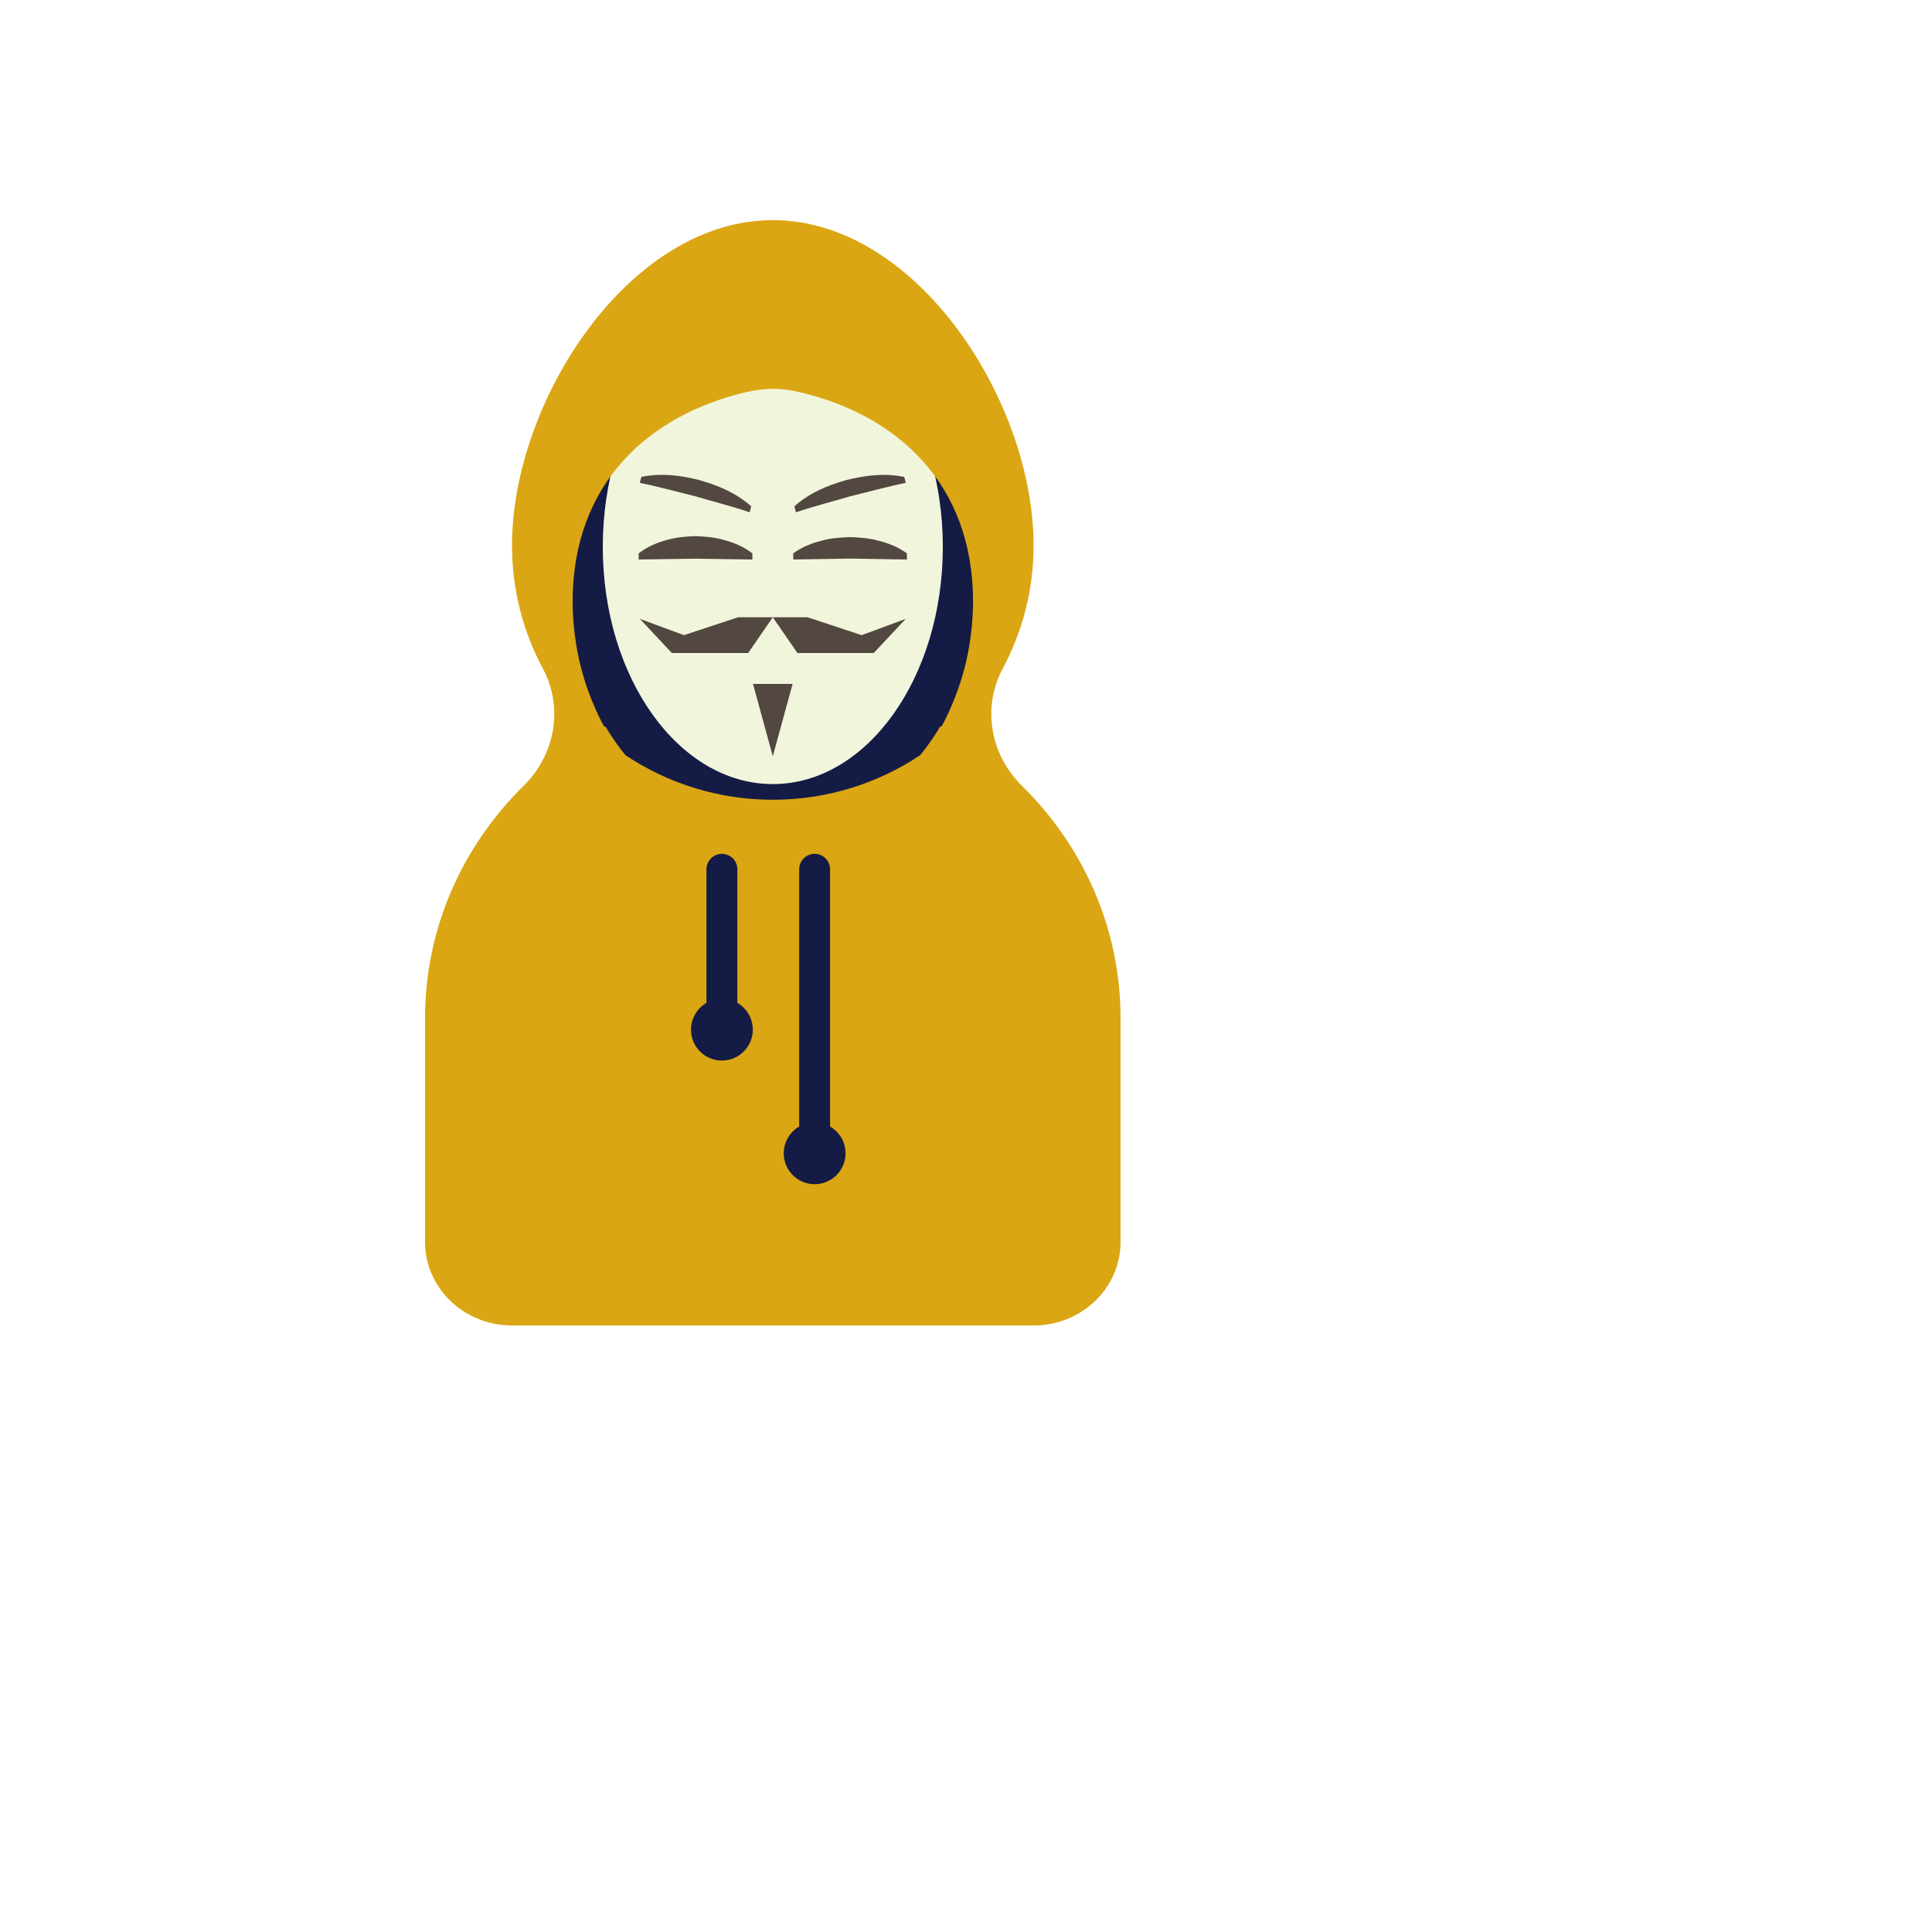
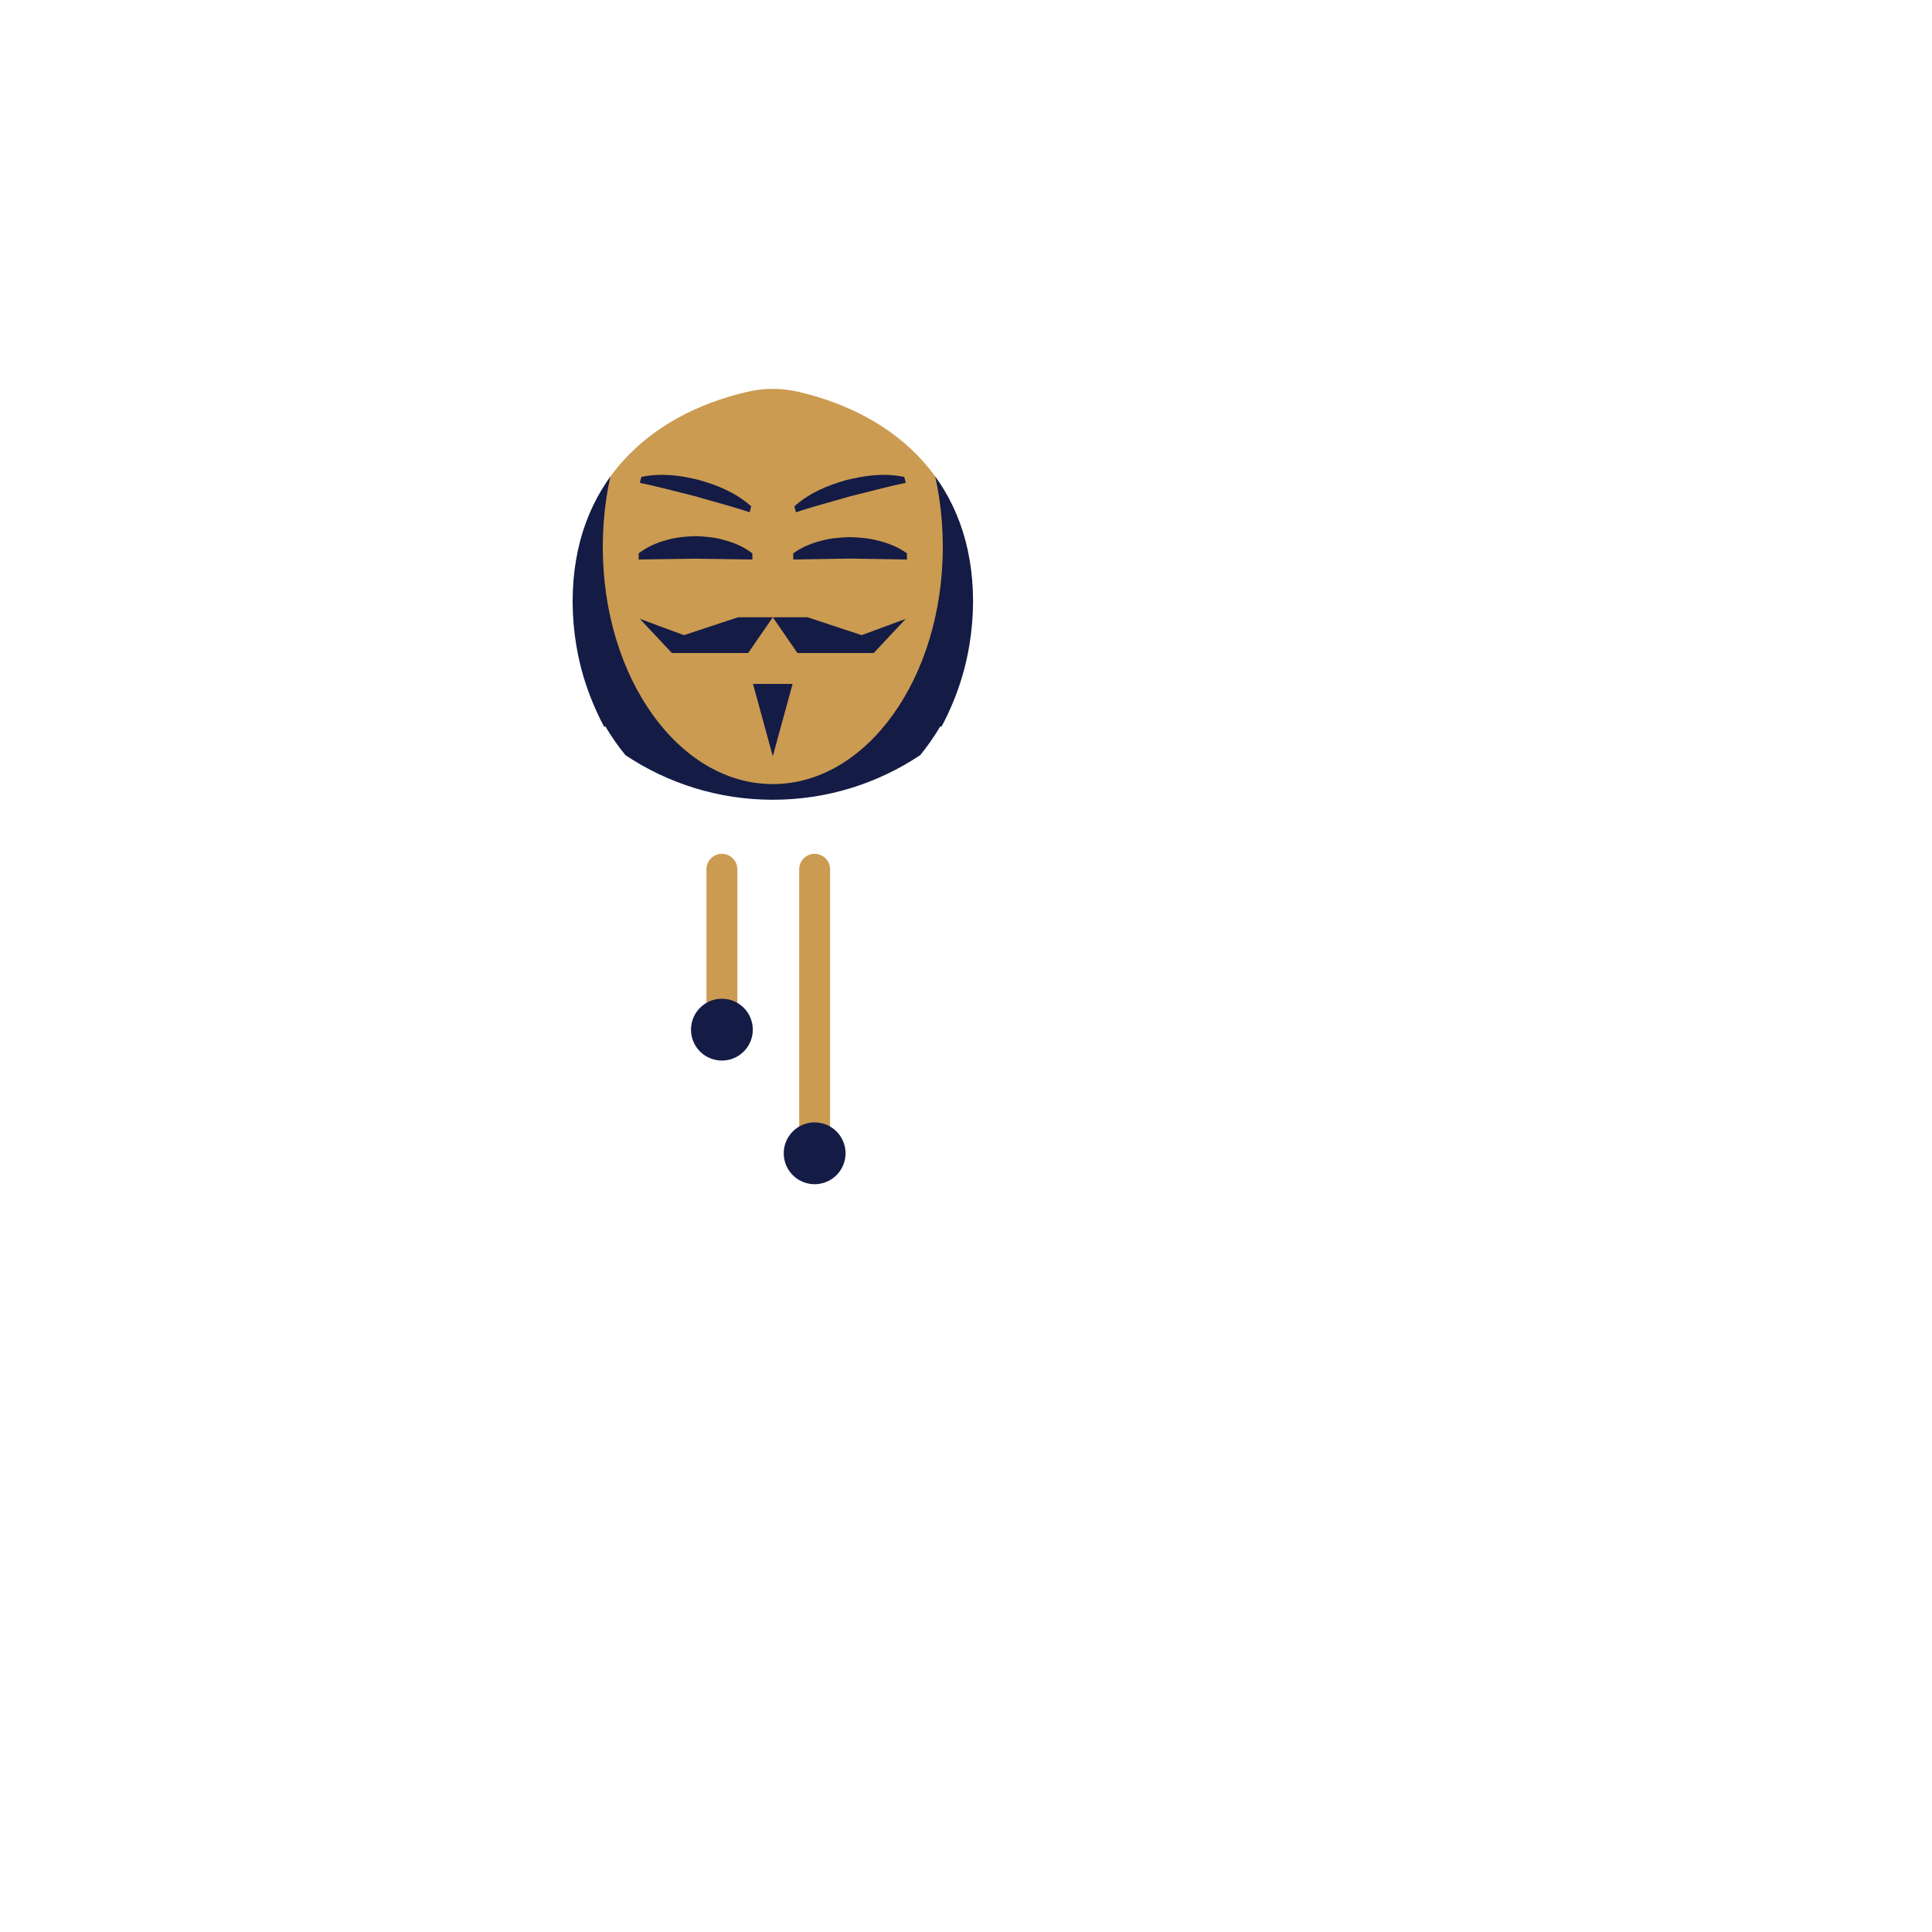
<svg xmlns="http://www.w3.org/2000/svg" xml:space="preserve" viewBox="0 0 100 100" y="0" x="0" id="圖層_1" version="1.1" width="267px" height="267px" style="width:100%;height:100%;background-size:initial;background-repeat-y:initial;background-repeat-x:initial;background-position-y:initial;background-position-x:initial;background-origin:initial;background-color:initial;background-clip:initial;background-attachment:initial;animation-play-state:paused">
  <g class="ldl-scale" style="transform-origin:50% 50%;transform:rotate(0deg) scale(0.8, 0.8);animation-play-state:paused">
    <path fill="#c5c2ba" d="M50 19.074c-7.42 0-13.435 10.851-13.435 19.472 0 4.191 1.43 7.988 3.744 10.792 2.775 1.85 6.106 2.932 9.691 2.932s6.916-1.082 9.691-2.932c2.314-2.804 3.744-6.601 3.744-10.792 0-8.62-6.015-19.472-13.435-19.472z" style="fill:rgb(20, 27, 69);animation-play-state:paused" />
    <path fill="#96ab5f" d="M59.035 46.117c-2.48 1.978-5.617 3.167-9.035 3.167s-6.555-1.189-9.035-3.167c-.418.177-.831.364-1.235.564-.194.096-.382.203-.572.306.396.66.826 1.291 1.304 1.871 2.731 1.821 6.009 2.886 9.537 2.886s6.806-1.065 9.537-2.886c.478-.579.908-1.211 1.304-1.871-.19-.103-.377-.21-.572-.306a22.23 22.23 0 0 0-1.233-.564z" style="fill:rgb(20, 27, 69);animation-play-state:paused" />
    <path fill="#c0996d" d="M51.721 25.368c-.563-.133-1.137-.209-1.721-.209s-1.158.076-1.721.209c-6.34 1.491-11.233 5.932-11.233 13.565 0 .971.088 1.916.24 2.835a14.578 14.578 0 0 0 3.678 4.349c2.48 1.978 5.617 3.167 9.035 3.167s6.555-1.189 9.035-3.167a14.55 14.55 0 0 0 3.678-4.349c.152-.919.24-1.864.24-2.835.002-7.633-4.891-12.074-11.231-13.565z" style="fill:rgb(20, 27, 69);animation-play-state:paused" />
-     <ellipse fill="#f1f5db" ry="15.347" rx="11" cy="35.383" cx="50" style="fill:rgb(241, 245, 219);animation-play-state:paused" />
+     <ellipse fill="#f1f5db" ry="15.347" rx="11" cy="35.383" cx="50" style="fill:rgb(203, 155, 81);animation-play-state:paused" />
    <path fill="none" d="M51.721 25.368c-.563-.133-1.137-.209-1.721-.209s-1.158.076-1.721.209c.565-.067 1.138-.111 1.721-.111s1.156.044 1.721.111z" style="animation-play-state:paused" />
    <path fill="none" d="M39.091 47.023l.067-.036a15.973 15.973 0 0 1-.77-1.434c.214.505.443.999.703 1.47z" style="animation-play-state:paused" />
    <path fill="none" d="M60.909 47.023c.26-.471.49-.965.704-1.47-.233.497-.493.973-.77 1.434l.066.036z" style="animation-play-state:paused" />
-     <path fill="#573e31" d="M66.109 50.828c-2.039-2.005-2.579-5.062-1.227-7.583a16.78 16.78 0 0 0 1.991-7.953c0-9.319-7.554-21.049-16.873-21.049S33.127 25.974 33.127 35.292c0 2.877.721 5.584 1.991 7.953 1.352 2.52.812 5.577-1.227 7.583-3.953 3.887-6.391 9.195-6.391 15.059v14.467c0 2.984 2.52 5.403 5.628 5.403h33.745c3.108 0 5.628-2.419 5.628-5.403V65.887c-.001-5.864-2.44-11.172-6.392-15.059zm-3.395-9.06a16.723 16.723 0 0 1-1.101 3.785c-.214.505-.443.999-.704 1.47l-.067-.036a15.36 15.36 0 0 1-1.304 1.871c-2.731 1.821-6.009 2.886-9.537 2.886s-6.806-1.065-9.537-2.886a15.284 15.284 0 0 1-1.304-1.871l-.067.036c-.26-.471-.49-.965-.703-1.47a16.665 16.665 0 0 1-1.101-3.786 17.341 17.341 0 0 1-.24-2.835c0-7.633 4.893-12.073 11.233-13.565.563-.133 1.137-.209 1.721-.209s1.158.076 1.721.209c6.34 1.491 11.233 5.932 11.233 13.565a17.68 17.68 0 0 1-.243 2.836z" style="fill:rgb(219, 166, 19);animation-play-state:paused" />
-     <path d="M46.707 56.243v10.375" stroke-miterlimit="10" stroke-linecap="round" stroke-width="2" stroke="#754c24" fill="none" style="stroke:rgb(20, 27, 69);animation-play-state:paused" />
+     <path fill="#573e31" d="M66.109 50.828c-2.039-2.005-2.579-5.062-1.227-7.583a16.78 16.78 0 0 0 1.991-7.953c0-9.319-7.554-21.049-16.873-21.049S33.127 25.974 33.127 35.292c0 2.877.721 5.584 1.991 7.953 1.352 2.52.812 5.577-1.227 7.583-3.953 3.887-6.391 9.195-6.391 15.059v14.467c0 2.984 2.52 5.403 5.628 5.403h33.745c3.108 0 5.628-2.419 5.628-5.403V65.887c-.001-5.864-2.44-11.172-6.392-15.059zm-3.395-9.06a16.723 16.723 0 0 1-1.101 3.785c-.214.505-.443.999-.704 1.47l-.067-.036a15.36 15.36 0 0 1-1.304 1.871c-2.731 1.821-6.009 2.886-9.537 2.886s-6.806-1.065-9.537-2.886a15.284 15.284 0 0 1-1.304-1.871l-.067.036c-.26-.471-.49-.965-.703-1.47a16.665 16.665 0 0 1-1.101-3.786 17.341 17.341 0 0 1-.24-2.835c0-7.633 4.893-12.073 11.233-13.565.563-.133 1.137-.209 1.721-.209s1.158.076 1.721.209c6.34 1.491 11.233 5.932 11.233 13.565a17.68 17.68 0 0 1-.243 2.836z" style="fill:rgb(255, 255, 255);animation-play-state:paused" />
+     <path d="M46.707 56.243v10.375" stroke-miterlimit="10" stroke-linecap="round" stroke-width="2" stroke="#754c24" fill="none" style="stroke:rgb(203, 155, 81);animation-play-state:paused" />
    <circle fill="#c0996d" r="2" cy="66.618" cx="46.707" style="fill:rgb(20, 27, 69);animation-play-state:paused" />
-     <path d="M52.707 56.243v18.375" stroke-miterlimit="10" stroke-linecap="round" stroke-width="2" stroke="#754c24" fill="none" style="stroke:rgb(20, 27, 69);animation-play-state:paused" />
+     <path d="M52.707 56.243v18.375" stroke-miterlimit="10" stroke-linecap="round" stroke-width="2" stroke="#754c24" fill="none" style="stroke:rgb(203, 155, 81);animation-play-state:paused" />
    <circle fill="#c0996d" r="2" cy="74.618" cx="52.707" style="fill:rgb(20, 27, 69);animation-play-state:paused" />
    <g style="animation-play-state:paused">
-       <path fill="#534741" d="M41.322 35.8c.613-.463 1.226-.705 1.839-.868.613-.177 1.226-.224 1.839-.244.613.022 1.226.07 1.839.247.613.164 1.226.404 1.839.865v.4L45 36.146l-3.678.054v-.4z" style="fill:rgb(83, 71, 65);animation-play-state:paused" />
+       <path fill="#534741" d="M41.322 35.8c.613-.463 1.226-.705 1.839-.868.613-.177 1.226-.224 1.839-.244.613.022 1.226.07 1.839.247.613.164 1.226.404 1.839.865v.4L45 36.146l-3.678.054v-.4z" style="fill:rgb(20, 27, 69);animation-play-state:paused" />
    </g>
    <g style="animation-play-state:paused">
-       <path fill="#534741" d="M51.322 35.8c.613-.437 1.226-.666 1.839-.819.613-.167 1.226-.212 1.839-.23.613.021 1.226.066 1.839.233.613.154 1.226.382 1.839.816v.4L55 36.139l-3.678.061v-.4z" style="fill:rgb(83, 71, 65);animation-play-state:paused" />
+       <path fill="#534741" d="M51.322 35.8c.613-.437 1.226-.666 1.839-.819.613-.167 1.226-.212 1.839-.23.613.021 1.226.066 1.839.233.613.154 1.226.382 1.839.816v.4L55 36.139l-3.678.061v-.4z" style="fill:rgb(20, 27, 69);animation-play-state:paused" />
    </g>
    <g style="animation-play-state:paused">
-       <path d="M41.447 31.048l7.106 1.904" fill="#534741" style="fill:rgb(83, 71, 65);animation-play-state:paused" />
-       <path fill="#534741" d="M41.499 30.855c1.342-.272 2.563-.089 3.753.207 1.178.341 2.326.793 3.353 1.697l-.104.386c-1.164-.394-2.353-.692-3.529-1.041-1.193-.286-2.372-.623-3.577-.863l.104-.386z" style="fill:rgb(83, 71, 65);animation-play-state:paused" />
+       <path d="M41.447 31.048l7.106 1.904" fill="#534741" style="fill:rgb(20, 27, 69);animation-play-state:paused" />
+       <path fill="#534741" d="M41.499 30.855c1.342-.272 2.563-.089 3.753.207 1.178.341 2.326.793 3.353 1.697l-.104.386c-1.164-.394-2.353-.692-3.529-1.041-1.193-.286-2.372-.623-3.577-.863l.104-.386z" style="fill:rgb(20, 27, 69);animation-play-state:paused" />
    </g>
    <g style="animation-play-state:paused">
-       <path d="M51.447 32.952l7.106-1.904" fill="#534741" style="fill:rgb(83, 71, 65);animation-play-state:paused" />
-       <path fill="#534741" d="M51.395 32.759c1.026-.907 2.175-1.358 3.353-1.697 1.191-.293 2.411-.476 3.753-.207l.104.386c-1.205.241-2.384.578-3.577.863-1.176.349-2.365.647-3.529 1.041l-.104-.386z" style="fill:rgb(83, 71, 65);animation-play-state:paused" />
+       <path d="M51.447 32.952l7.106-1.904" fill="#534741" style="fill:rgb(20, 27, 69);animation-play-state:paused" />
+       <path fill="#534741" d="M51.395 32.759c1.026-.907 2.175-1.358 3.353-1.697 1.191-.293 2.411-.476 3.753-.207l.104.386c-1.205.241-2.384.578-3.577.863-1.176.349-2.365.647-3.529 1.041l-.104-.386z" style="fill:rgb(20, 27, 69);animation-play-state:paused" />
    </g>
    <g style="animation-play-state:paused">
-       <path d="M51.281 44.25L50 48.93l-1.281-4.68z" fill="#534741" style="fill:rgb(83, 71, 65);animation-play-state:paused" />
+       <path d="M51.281 44.25L50 48.93l-1.281-4.68z" fill="#534741" style="fill:rgb(20, 27, 69);animation-play-state:paused" />
    </g>
-     <path d="M48.406 42.25H43.469L41.4 40.04l2.85 1.054 3.5-1.156H50z" fill="#534741" style="fill:rgb(83, 71, 65);animation-play-state:paused" />
-     <path d="M51.594 42.25H56.531l2.069-2.21-2.85 1.054-3.5-1.156H50z" fill="#534741" style="fill:rgb(83, 71, 65);animation-play-state:paused" />
+     <path d="M48.406 42.25H43.469L41.4 40.04l2.85 1.054 3.5-1.156H50z" fill="#534741" style="fill:rgb(20, 27, 69);animation-play-state:paused" />
+     <path d="M51.594 42.25H56.531l2.069-2.21-2.85 1.054-3.5-1.156H50z" fill="#534741" style="fill:rgb(20, 27, 69);animation-play-state:paused" />
  </g>
</svg>
